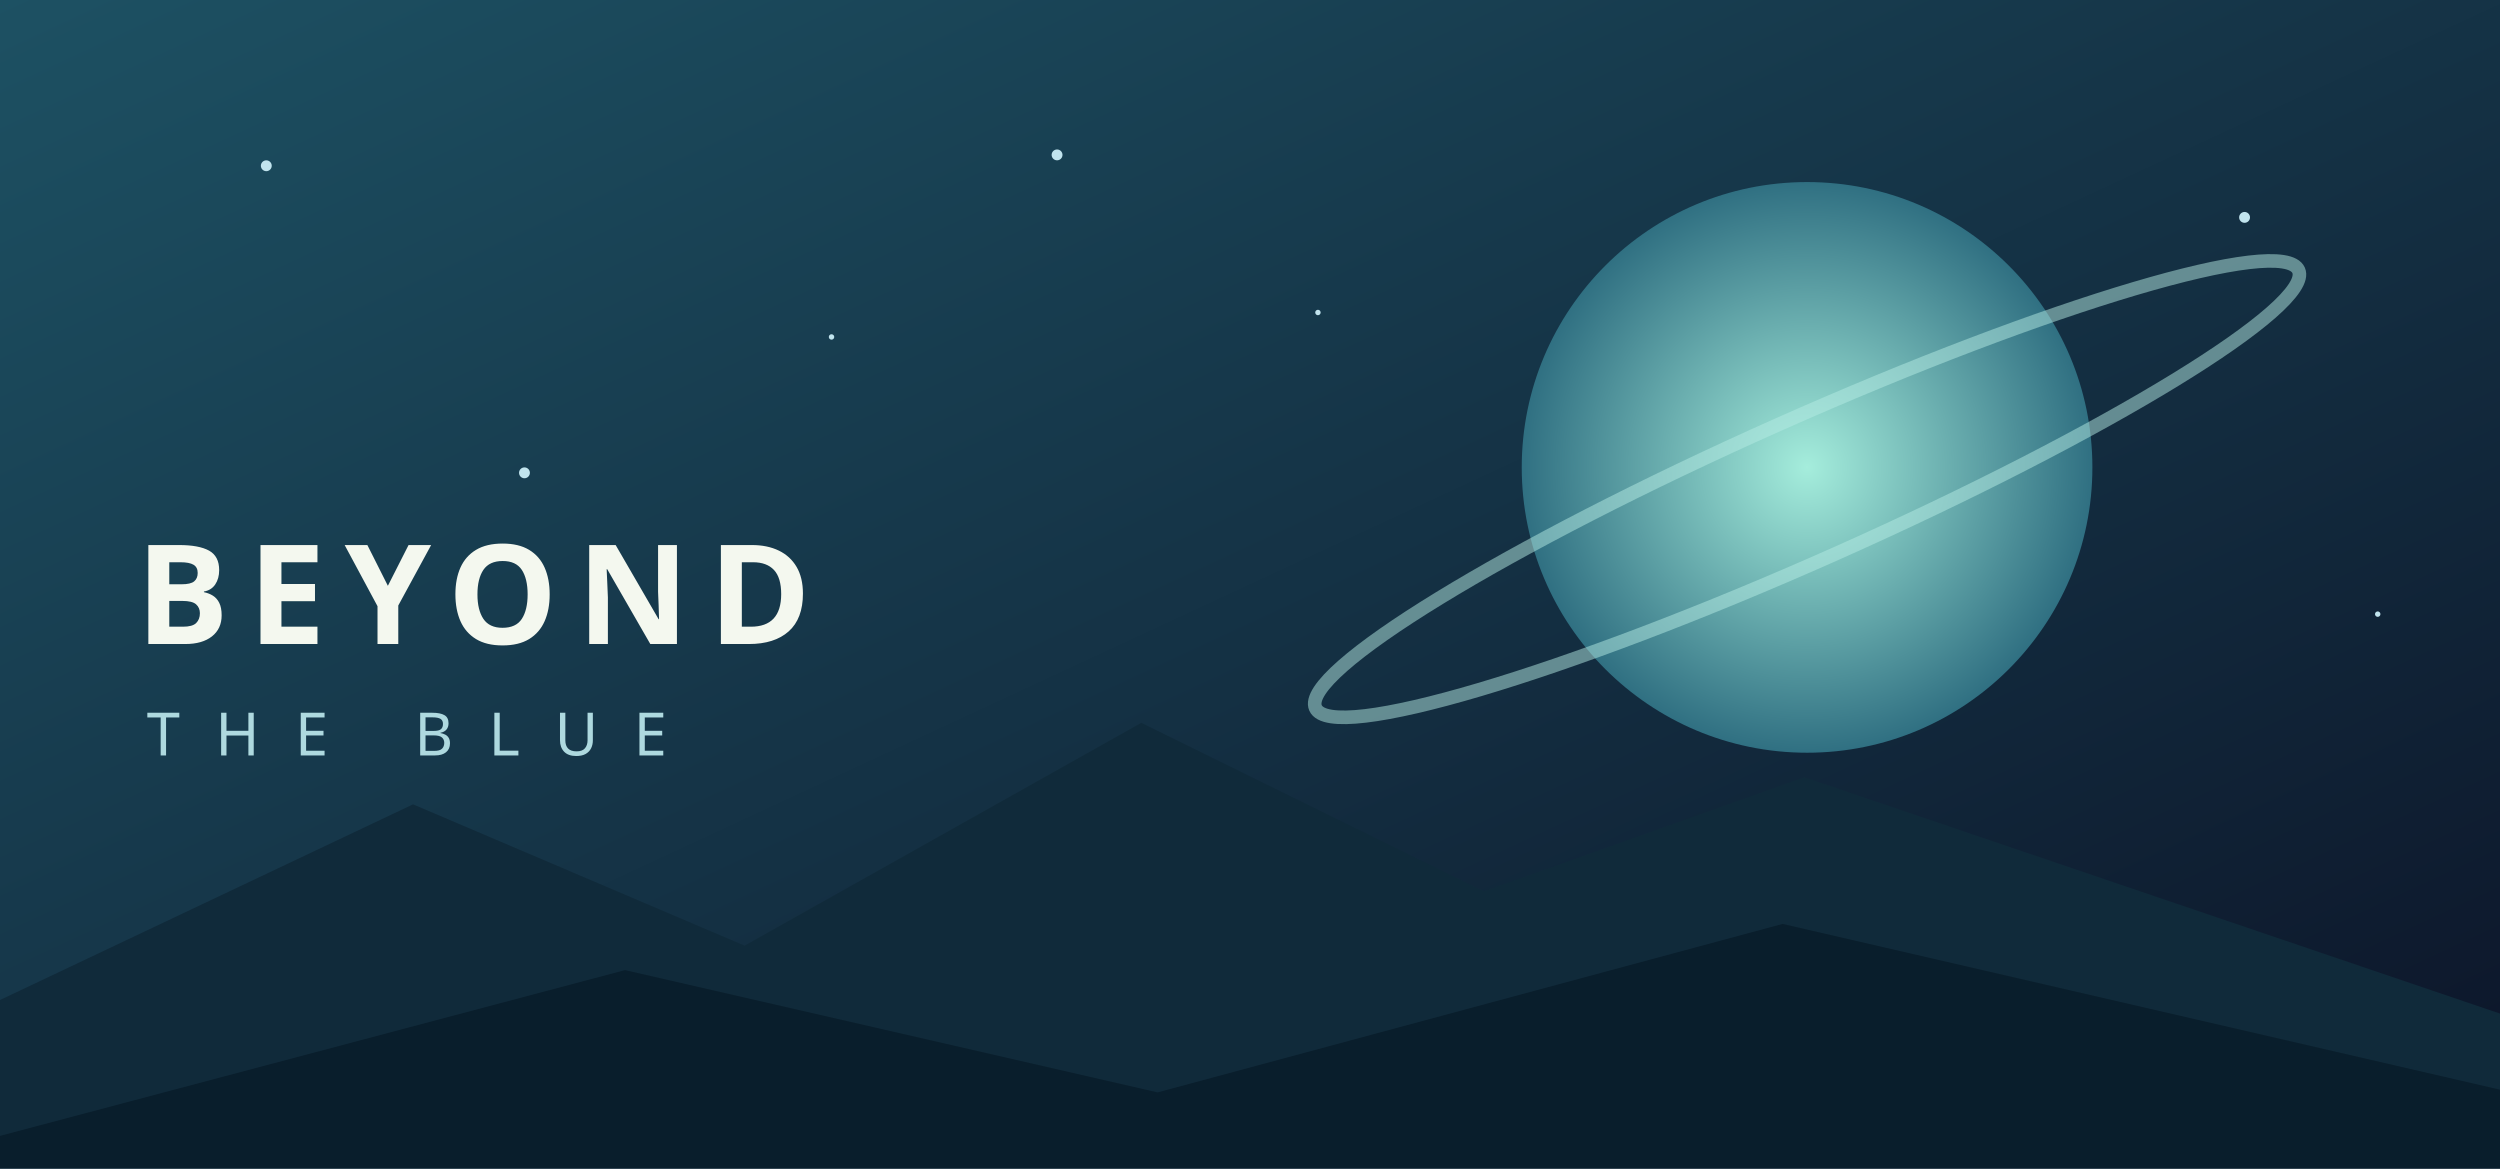
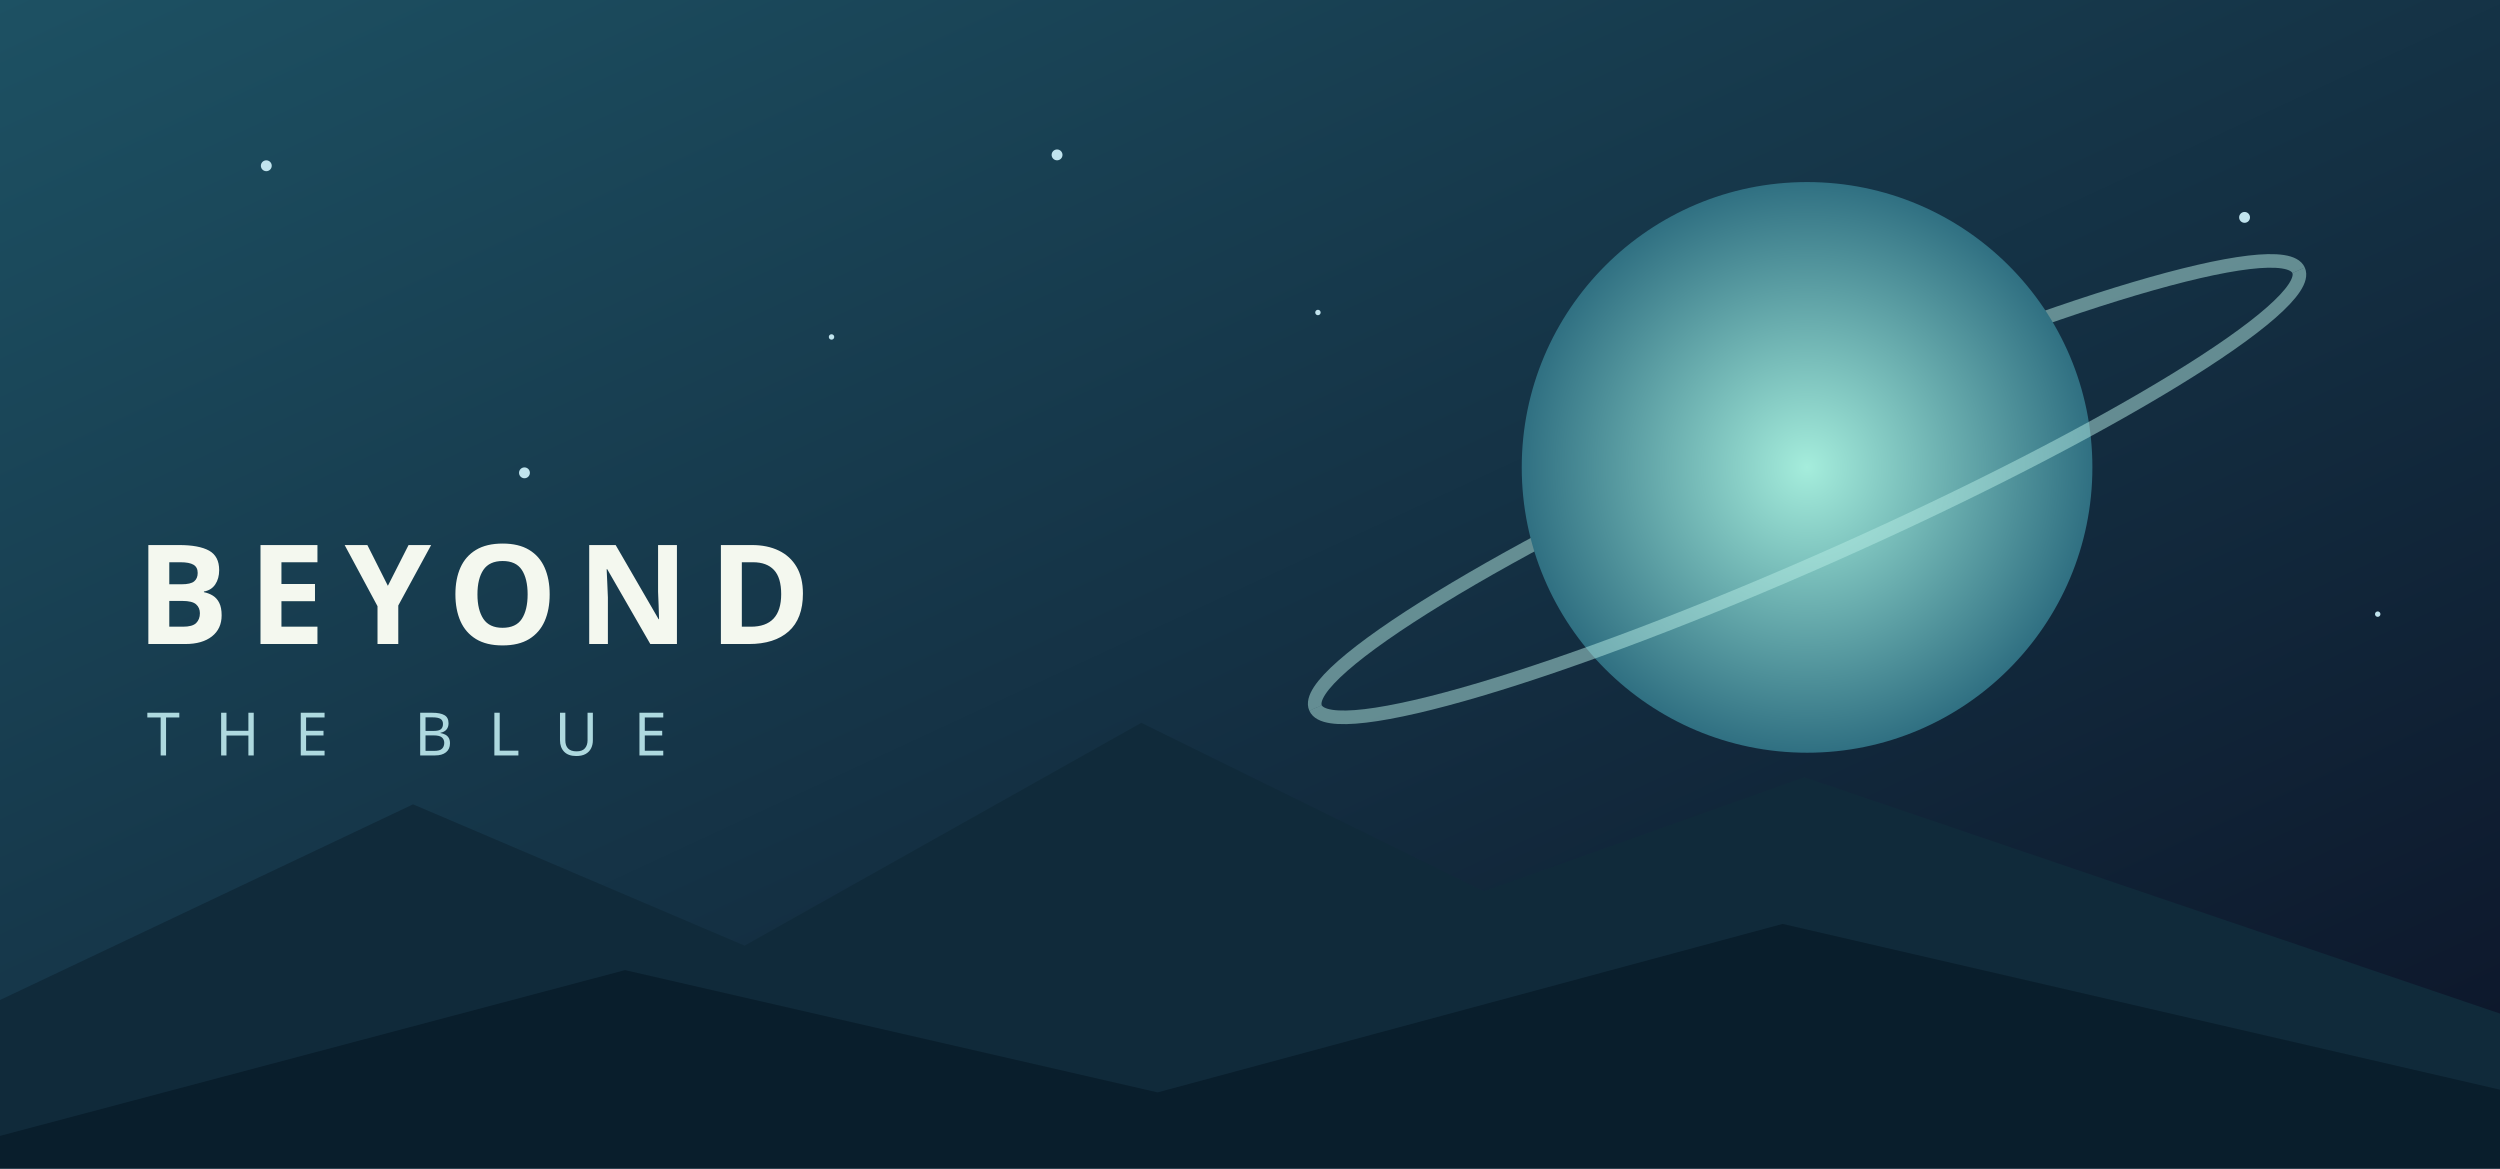
<svg xmlns="http://www.w3.org/2000/svg" viewBox="0 0 920 430">
  <defs>
    <linearGradient id="a" x2="1" y2="1">
      <stop stop-color="#1d5163" />
      <stop offset="1" stop-color="#0c1428" />
    </linearGradient>
    <radialGradient id="b">
      <stop stop-color="#a5eddc" />
      <stop offset="1" stop-color="#307082" />
    </radialGradient>
  </defs>
  <path fill="url(#a)" d="M0 0h920v430H0z" />
+   <path d="M467 180a198 26 0 0 1 396 0" fill="none" stroke="#b5ece4" stroke-width="5" opacity=".5" transform="rotate(-24 665 180)" />
  <circle cx="665" cy="172" r="105" fill="url(#b)" />
-   <ellipse cx="665" cy="180" rx="198" ry="26" fill="none" stroke="#b5ece4" stroke-width="5" opacity=".5" transform="rotate(-24 665 180)" />
+   <path d="M467 180a198 26 0 0 0 396 0" fill="none" stroke="#b5ece4" stroke-width="5" opacity=".5" transform="rotate(-24 665 180)" />
  <g fill="#c1e4ee">
    <circle cx="98" cy="61" r="2" />
    <circle cx="193" cy="174" r="2" />
    <circle cx="389" cy="57" r="2" />
    <circle cx="485" cy="115" r="1" />
    <circle cx="826" cy="80" r="2" />
    <circle cx="875" cy="226" r="1" />
    <circle cx="306" cy="124" r="1" />
  </g>
  <path d="M0 368 152 296 274 348 420 266 546 328 664 286 920 373v57H0Z" fill="#102a3a" />
  <path d="m0 418 230-61 196 45 230-62 264 61v29H0Z" fill="#091e2c" />
  <text x="50" y="237" fill="#f4f8ef" font-family="system-ui,sans-serif" font-size="51" font-weight="700" letter-spacing="7">BEYOND</text>
  <text x="54" y="278" fill="#aed9df" font-family="system-ui,sans-serif" font-size="22" letter-spacing="13">THE BLUE</text>
</svg>
